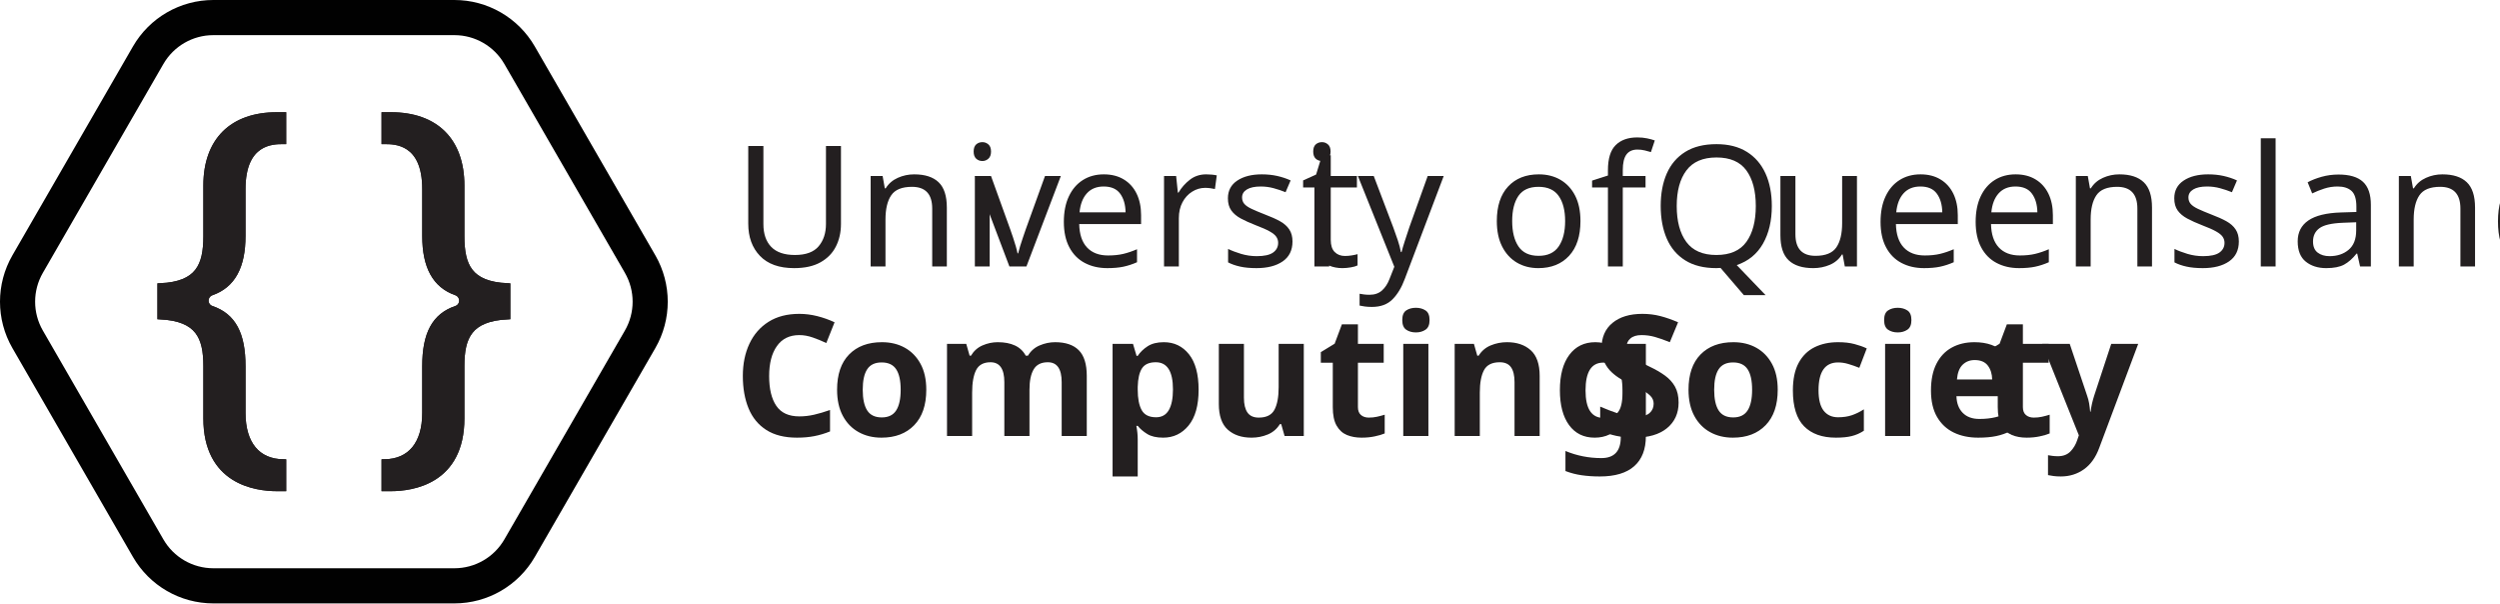
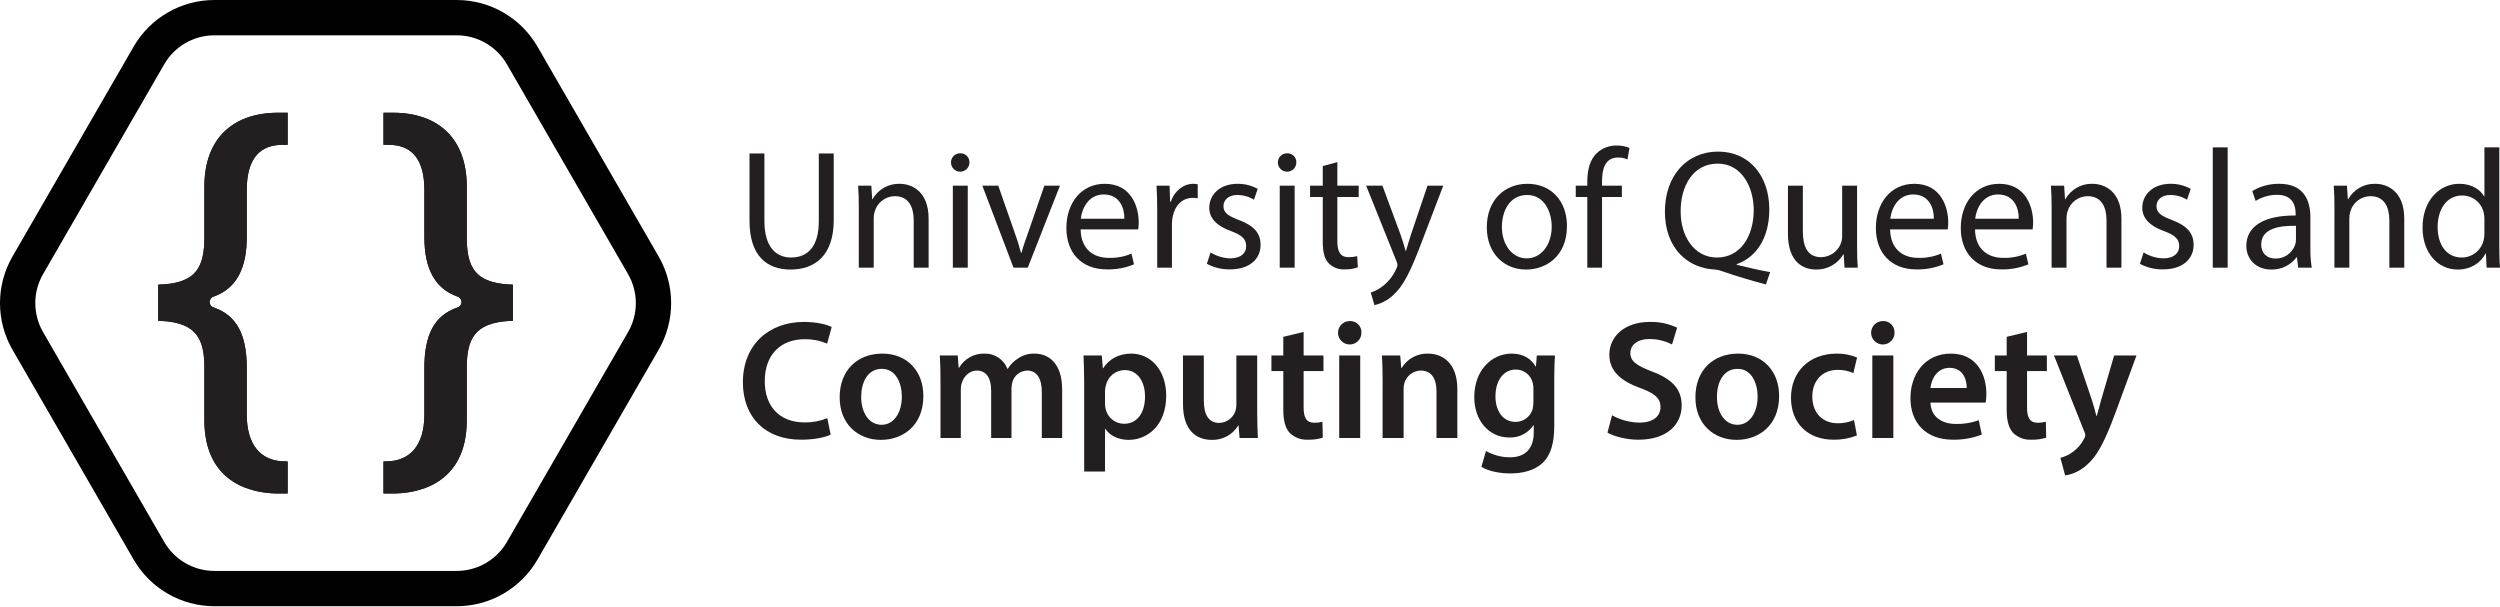
- <svg xmlns="http://www.w3.org/2000/svg" width="1067.162" height="257.572" viewBox="0 0 1067.162 257.572">
+ <svg xmlns="http://www.w3.org/2000/svg" width="1062.198" height="257.572" viewBox="0 0 1062.198 257.572">
  <g id="Layer_2" data-name="Layer 2">
    <g id="Layer_1-2" data-name="Layer 1">
      <path d="M194.044,7.5H91.109A32.14,32.14,0,0,0,63.274,23.571L11.806,112.715a32.145,32.145,0,0,0,0,32.142L63.274,234a32.14,32.14,0,0,0,27.835,16.071H194.044A32.143,32.143,0,0,0,221.88,234l51.467-89.144a32.14,32.14,0,0,0,0-32.142L221.88,23.571A32.143,32.143,0,0,0,194.044,7.5Z" fill="none" stroke="#010101" stroke-miterlimit="10" stroke-width="15" />
      <path d="M164.179,208.427V197.3c11.045-.139,17.371-7.781,17.371-21.015V156.393c0-13.867,4.093-21.449,13.27-24.586a3.639,3.639,0,0,0,2.5-3.472,3.69,3.69,0,0,0-2.478-3.492c-8.941-3.12-13.288-11.021-13.288-24.153v-20c0-20.418-12.977-20.418-17.242-20.418h-.129V49.145h2.711c19.179,0,30.179,10.96,30.179,30.07V100.8c0,12.591,3.359,20.619,19.611,21.346v12.936c-16.252.831-19.611,8.777-19.611,21.2v22.275c0,26.958-21.1,29.868-30.179,29.868Z" fill="#231f20" stroke="#231f20" stroke-miterlimit="10" stroke-width="2.5" />
      <path d="M164.179,208.427V197.3c11.045-.139,17.371-7.781,17.371-21.015V156.393c0-13.867,4.093-21.449,13.27-24.586a3.639,3.639,0,0,0,2.5-3.472,3.69,3.69,0,0,0-2.478-3.492c-8.941-3.12-13.288-11.021-13.288-24.153v-20c0-20.418-12.977-20.418-17.242-20.418h-.129V49.145h2.711c19.179,0,30.179,10.96,30.179,30.07V100.8c0,12.591,3.359,20.619,19.611,21.346v12.936c-16.252.831-19.611,8.777-19.611,21.2v22.275c0,26.958-21.1,29.868-30.179,29.868Z" fill="#231f20" stroke="#231f20" stroke-miterlimit="10" stroke-width="2.5" />
      <path d="M120.976,208.427V197.3c-11.045-.139-17.372-7.781-17.372-21.015V156.393c0-13.867-4.092-21.449-13.269-24.586a3.639,3.639,0,0,1-2.5-3.472,3.69,3.69,0,0,1,2.478-3.492c8.941-3.12,13.287-11.021,13.287-24.153v-20c0-20.418,12.978-20.418,17.243-20.418h.129V49.145h-2.711c-19.179,0-30.179,10.96-30.179,30.07V100.8c0,12.591-3.359,20.619-19.611,21.346v12.936c16.252.831,19.611,8.777,19.611,21.2v22.275c0,26.958,21.1,29.868,30.179,29.868Z" fill="#231f20" stroke="#231f20" stroke-miterlimit="10" stroke-width="2.5" />
      <path d="M120.976,208.427V197.3c-11.045-.139-17.372-7.781-17.372-21.015V156.393c0-13.867-4.092-21.449-13.269-24.586a3.639,3.639,0,0,1-2.5-3.472,3.69,3.69,0,0,1,2.478-3.492c8.941-3.12,13.287-11.021,13.287-24.153v-20c0-20.418,12.978-20.418,17.243-20.418h.129V49.145h-2.711c-19.179,0-30.179,10.96-30.179,30.07V100.8c0,12.591-3.359,20.619-19.611,21.346v12.936c16.252.831,19.611,8.777,19.611,21.2v22.275c0,26.958,21.1,29.868,30.179,29.868Z" fill="#231f20" stroke="#231f20" stroke-miterlimit="10" stroke-width="2.5" />
-       <text transform="translate(313.046 113.735)" font-size="72" fill="#231f20" font-family="MyriadPro-Regular, Myriad Pro">Uni<tspan x="103.39" y="0" letter-spacing="-0.01em">v</tspan>
-         <tspan x="137.302" y="0">ersi</tspan>
-         <tspan x="242.276" y="0" letter-spacing="0.009em">t</tspan>
-         <tspan x="266.755" y="0" letter-spacing="0em">y of </tspan>
-         <tspan x="391.744" y="0" letter-spacing="0.003em">Q</tspan>
-         <tspan x="441.567" y="0" letter-spacing="0em">ueensland</tspan>
-       </text>
-       <text transform="translate(313.046 186.101)" font-size="72" fill="#231f20" font-family="MyriadPro-Semibold, Myriad Pro" font-weight="600">
-         <tspan letter-spacing="-0.016em">C</tspan>
-         <tspan x="41.185" y="0">omputing </tspan>
-         <tspan x="366.979" y="0" letter-spacing="0.006em">S</tspan>
-         <tspan x="404.779" y="0">ocie</tspan>
-         <tspan x="533.297" y="0" letter-spacing="0.007em">t</tspan>
-         <tspan x="559.072" y="0">y</tspan>
-       </text>
+       <path d="M324.783,65.2v28.73c0,10.873,4.825,15.482,11.305,15.482,7.2,0,11.809-4.753,11.809-15.482V65.2h6.337V93.5c0,14.905-7.849,21.025-18.362,21.025-9.937,0-17.425-5.688-17.425-20.737V65.2Z" fill="#231f20" />
+       <path d="M364.886,88.317c0-3.6-.072-6.553-.289-9.433h5.617l.36,5.76h.144a12.819,12.819,0,0,1,11.521-6.553c4.825,0,12.313,2.881,12.313,14.834v20.81h-6.336V93.645c0-5.616-2.089-10.3-8.065-10.3a9,9,0,0,0-8.5,6.481,9.11,9.11,0,0,0-.432,2.952v20.954h-6.336Z" fill="#231f20" />
+       <path d="M411.9,69.091a3.925,3.925,0,0,1-7.849,0,3.861,3.861,0,0,1,3.96-3.96A3.762,3.762,0,0,1,411.9,69.091Zm-7.057,44.644V78.884h6.336v34.851Z" fill="#231f20" />
+       <path d="M424.141,78.884l6.841,19.585a89.713,89.713,0,0,1,2.808,8.929h.216c.792-2.88,1.8-5.76,2.952-8.929l6.769-19.585h6.624L436.67,113.735h-6.049L417.372,78.884Z" fill="#231f20" />
+       <path d="M459.133,97.462c.144,8.568,5.616,12.1,11.953,12.1a22.921,22.921,0,0,0,9.649-1.8l1.08,4.537a28.237,28.237,0,0,1-11.594,2.16c-10.728,0-17.137-7.057-17.137-17.57s6.193-18.794,16.345-18.794c11.377,0,14.4,10.01,14.4,16.418a23.934,23.934,0,0,1-.216,2.953Zm18.577-4.537c.073-4.032-1.656-10.3-8.784-10.3-6.409,0-9.217,5.9-9.721,10.3Z" fill="#231f20" />
+       <path d="M491.676,89.757c0-4.1-.072-7.632-.289-10.873h5.545l.216,6.84h.288c1.584-4.679,5.4-7.633,9.649-7.633a6.851,6.851,0,0,1,1.8.217v5.977a9.457,9.457,0,0,0-2.16-.217c-4.464,0-7.633,3.385-8.5,8.137a17.846,17.846,0,0,0-.288,2.953v18.577h-6.264Z" fill="#231f20" />
+       <path d="M514.356,107.255a16.615,16.615,0,0,0,8.352,2.52c4.609,0,6.769-2.305,6.769-5.184,0-3.025-1.8-4.681-6.481-6.41-6.264-2.231-9.216-5.688-9.216-9.864,0-5.617,4.536-10.226,12.024-10.226a17.383,17.383,0,0,1,8.569,2.162l-1.584,4.608a13.562,13.562,0,0,0-7.129-2.017c-3.744,0-5.832,2.161-5.832,4.752,0,2.881,2.088,4.177,6.624,5.906,6.049,2.3,9.145,5.328,9.145,10.512,0,6.12-4.752,10.441-13.033,10.441a19.88,19.88,0,0,1-9.793-2.376Z" fill="#231f20" />
+       <path d="M550.788,69.091a3.925,3.925,0,0,1-7.849,0,3.862,3.862,0,0,1,3.961-3.96A3.761,3.761,0,0,1,550.788,69.091Zm-7.057,44.644V78.884h6.337v34.851Z" fill="#231f20" />
+       <path d="M568.212,68.875V78.884h9.072v4.825h-9.072V102.5c0,4.32,1.224,6.768,4.752,6.768a14.157,14.157,0,0,0,3.673-.431l.288,4.752a15.52,15.52,0,0,1-5.617.864,8.779,8.779,0,0,1-6.84-2.664c-1.8-1.872-2.449-4.969-2.449-9.073V83.709h-5.4V78.884h5.4V70.531Z" fill="#231f20" />
+       <path d="M587.362,78.884l7.632,20.594c.792,2.3,1.657,5.04,2.232,7.128h.144c.649-2.088,1.369-4.752,2.233-7.272l6.912-20.45h6.7l-9.5,24.842c-4.536,11.953-7.632,18.073-11.953,21.818a17.166,17.166,0,0,1-7.777,4.1l-1.584-5.328a16.75,16.75,0,0,0,5.545-3.1,19.21,19.21,0,0,0,5.328-7.056,4.548,4.548,0,0,0,.5-1.512,5.524,5.524,0,0,0-.432-1.656L580.449,78.884Z" fill="#231f20" />
+       <path d="M665.771,96.021c0,12.89-8.929,18.506-17.353,18.506-9.433,0-16.706-6.912-16.706-17.93,0-11.665,7.633-18.506,17.281-18.506C659,78.091,665.771,85.365,665.771,96.021Zm-27.65.361c0,7.632,4.392,13.393,10.584,13.393,6.049,0,10.585-5.688,10.585-13.537,0-5.905-2.952-13.394-10.441-13.394S638.121,89.757,638.121,96.382Z" fill="#231f20" />
+       <path d="M674.408,113.735V83.709h-4.9V78.884h4.9V77.228c0-4.9,1.081-9.361,4.033-12.169a12.126,12.126,0,0,1,8.5-3.24,14.692,14.692,0,0,1,5.4,1.008l-.864,4.9a9.462,9.462,0,0,0-4.032-.792c-5.4,0-6.769,4.752-6.769,10.08v1.873H689.1v4.825h-8.425v30.026Z" fill="#231f20" />
+       <path d="M750.3,120.864c-6.552-1.729-12.961-3.673-18.577-5.617a9.305,9.305,0,0,0-2.953-.72c-11.521-.432-21.385-8.929-21.385-24.554,0-15.553,9.5-25.562,22.609-25.562,13.178,0,21.747,10.224,21.747,24.554,0,12.457-5.761,20.45-13.826,23.258v.288c4.825,1.224,10.081,2.376,14.185,3.1Zm-5.184-31.611c0-9.721-5.04-19.73-15.337-19.73-10.585,0-15.77,9.793-15.7,20.306-.072,10.3,5.617,19.586,15.41,19.586C739.5,109.415,745.114,100.341,745.114,89.253Z" fill="#231f20" />
+       <path d="M789.033,104.23c0,3.6.072,6.769.288,9.5H783.7l-.36-5.688H783.2a13.113,13.113,0,0,1-11.521,6.48c-5.473,0-12.025-3.024-12.025-15.266V78.884h6.337v19.3c0,6.625,2.016,11.089,7.776,11.089a9.16,9.16,0,0,0,8.353-5.76,9.266,9.266,0,0,0,.576-3.24V78.884h6.337Z" fill="#231f20" />
+       <path d="M803.071,97.462c.143,8.568,5.616,12.1,11.952,12.1a22.914,22.914,0,0,0,9.649-1.8l1.08,4.537a28.231,28.231,0,0,1-11.593,2.16c-10.729,0-17.137-7.057-17.137-17.57s6.192-18.794,16.345-18.794c11.377,0,14.4,10.01,14.4,16.418a23.934,23.934,0,0,1-.216,2.953Zm18.577-4.537c.072-4.032-1.657-10.3-8.785-10.3-6.409,0-9.217,5.9-9.721,10.3Z" fill="#231f20" />
+       <path d="M839.142,97.462c.143,8.568,5.617,12.1,11.954,12.1a22.912,22.912,0,0,0,9.648-1.8l1.08,4.537a28.231,28.231,0,0,1-11.593,2.16c-10.73,0-17.138-7.057-17.138-17.57s6.192-18.794,16.346-18.794c11.377,0,14.4,10.01,14.4,16.418a23.934,23.934,0,0,1-.216,2.953Zm18.578-4.537c.072-4.032-1.657-10.3-8.786-10.3-6.408,0-9.217,5.9-9.721,10.3Z" fill="#231f20" />
+       <path d="M871.685,88.317c0-3.6-.072-6.553-.288-9.433h5.616l.361,5.76h.143a12.821,12.821,0,0,1,11.522-6.553c4.824,0,12.312,2.881,12.312,14.834v20.81h-6.336V93.645c0-5.616-2.088-10.3-8.065-10.3a9,9,0,0,0-8.5,6.481,9.109,9.109,0,0,0-.433,2.952v20.954h-6.336Z" fill="#231f20" />
+       <path d="M910.781,107.255a16.619,16.619,0,0,0,8.353,2.52c4.608,0,6.768-2.305,6.768-5.184,0-3.025-1.8-4.681-6.48-6.41-6.265-2.231-9.217-5.688-9.217-9.864,0-5.617,4.536-10.226,12.025-10.226a17.386,17.386,0,0,1,8.569,2.162l-1.584,4.608a13.569,13.569,0,0,0-7.129-2.017c-3.744,0-5.832,2.161-5.832,4.752,0,2.881,2.088,4.177,6.624,5.906,6.049,2.3,9.144,5.328,9.144,10.512,0,6.12-4.752,10.441-13.032,10.441a19.877,19.877,0,0,1-9.793-2.376Z" fill="#231f20" />
+       <path d="M940.157,62.611h6.336v51.124h-6.336Z" fill="#231f20" />
+       <path d="M976.445,113.735l-.5-4.393h-.216a12.978,12.978,0,0,1-10.657,5.185c-7.056,0-10.656-4.969-10.656-10.009,0-8.425,7.488-13.033,20.953-12.961v-.72c0-2.88-.792-8.065-7.92-8.065a17.367,17.367,0,0,0-9.073,2.593l-1.441-4.177a21.635,21.635,0,0,1,11.45-3.1c10.657,0,13.249,7.274,13.249,14.258v13.033a49.071,49.071,0,0,0,.576,8.353ZM975.51,95.95c-6.914-.145-14.762,1.08-14.762,7.849,0,4.1,2.736,6.047,5.976,6.047a8.67,8.67,0,0,0,8.425-5.832A6.615,6.615,0,0,0,975.51,102Z" fill="#231f20" />
+       <path d="M991.852,88.317c0-3.6-.072-6.553-.288-9.433h5.616l.361,5.76h.143a12.821,12.821,0,0,1,11.522-6.553c4.824,0,12.312,2.881,12.312,14.834v20.81h-6.336V93.645c0-5.616-2.088-10.3-8.065-10.3a9,9,0,0,0-8.5,6.481,9.109,9.109,0,0,0-.433,2.952v20.954h-6.336Z" fill="#231f20" />
+       <path d="M1061.91,62.611v42.123c0,3.1.071,6.625.288,9h-5.688l-.289-6.049h-.144c-1.944,3.889-6.192,6.841-11.881,6.841-8.425,0-14.9-7.129-14.9-17.714-.072-11.593,7.129-18.722,15.625-18.722,5.329,0,8.929,2.521,10.513,5.33h.144V62.611Zm-6.337,30.458a11.184,11.184,0,0,0-.288-2.664,9.321,9.321,0,0,0-9.145-7.345c-6.552,0-10.441,5.761-10.441,13.465,0,7.057,3.457,12.89,10.3,12.89a9.526,9.526,0,0,0,9.289-7.561,11.006,11.006,0,0,0,.288-2.736Z" fill="#231f20" />
+       <path d="M352.938,184.66c-2.089,1.08-6.7,2.16-12.53,2.16-15.409,0-24.77-9.648-24.77-24.41,0-15.986,11.089-25.634,25.923-25.634,5.832,0,10.009,1.224,11.808,2.16l-1.943,7.057a23.586,23.586,0,0,0-9.5-1.872c-9.865,0-16.994,6.192-16.994,17.857,0,10.657,6.265,17.5,16.922,17.5a24.772,24.772,0,0,0,9.648-1.8Z" fill="#231f20" />
+       <path d="M392.322,168.243c0,12.889-9.073,18.649-18,18.649-9.937,0-17.57-6.841-17.57-18.073,0-11.521,7.561-18.578,18.146-18.578C385.337,150.241,392.322,157.586,392.322,168.243Zm-26.426.36c0,6.769,3.312,11.881,8.713,11.881,5.04,0,8.568-4.969,8.568-12.025,0-5.473-2.448-11.738-8.5-11.738C368.416,156.721,365.9,162.77,365.9,168.6Z" fill="#231f20" />
+       <path d="M399.591,161.474c0-4.032-.073-7.417-.288-10.441h7.632l.36,5.184h.216a12.133,12.133,0,0,1,10.8-5.976,10.11,10.11,0,0,1,9.721,6.48h.144a13.28,13.28,0,0,1,4.32-4.391,11.715,11.715,0,0,1,7.057-2.089c5.833,0,11.737,3.961,11.737,15.193V186.1H442.65V166.73c0-5.832-2.016-9.288-6.264-9.288a6.755,6.755,0,0,0-6.193,4.68,12.683,12.683,0,0,0-.432,2.953V186.1H421.12V165.8c0-4.9-1.944-8.353-6.048-8.353-3.312,0-5.544,2.592-6.337,5.04a7.58,7.58,0,0,0-.5,2.881V186.1h-8.64Z" fill="#231f20" />
+       <path d="M460.646,162.7c0-4.608-.144-8.353-.288-11.665h7.777l.432,5.4h.144c2.592-3.96,6.7-6.192,12.025-6.192,8.065,0,14.761,6.913,14.761,17.857,0,12.674-7.992,18.794-15.985,18.794-4.393,0-8.065-1.872-9.865-4.68H469.5v18.145h-8.857Zm8.857,8.713a9.124,9.124,0,0,0,.288,2.448,8.009,8.009,0,0,0,7.777,6.192c5.616,0,8.928-4.679,8.928-11.592,0-6.193-3.024-11.233-8.713-11.233a8.254,8.254,0,0,0-7.92,6.552,8.041,8.041,0,0,0-.36,2.232Z" fill="#231f20" />
+       <path d="M534.16,175.588c0,4.175.144,7.632.288,10.512h-7.776l-.432-5.328H526.1a12.681,12.681,0,0,1-11.233,6.12c-6.409,0-12.242-3.816-12.242-15.265V151.033h8.857v19.082c0,5.832,1.872,9.577,6.553,9.577a7.462,7.462,0,0,0,6.768-4.753,8.044,8.044,0,0,0,.5-2.736v-21.17h8.856Z" fill="#231f20" />
+       <path d="M553.885,141.024v10.009h8.425v6.625h-8.425v15.481c0,4.248,1.152,6.481,4.537,6.481a13.041,13.041,0,0,0,3.456-.433l.144,6.77a19.465,19.465,0,0,1-6.409.863,10.253,10.253,0,0,1-7.632-2.88c-1.873-2.016-2.737-5.184-2.737-9.793V157.658H540.2v-6.625h5.04v-7.92Z" fill="#231f20" />
+       <path d="M578.437,141.24a4.971,4.971,0,1,1-4.968-4.824A4.694,4.694,0,0,1,578.437,141.24ZM569,186.1V151.033h8.929V186.1Z" fill="#231f20" />
+       <path d="M587.436,161.474c0-4.032-.072-7.417-.288-10.441h7.777l.432,5.257h.216a12.641,12.641,0,0,1,11.161-6.049c6.12,0,12.457,3.961,12.457,15.05V186.1h-8.857V166.3c0-5.041-1.872-8.857-6.7-8.857a7.433,7.433,0,0,0-6.913,5.185,9.053,9.053,0,0,0-.359,2.88V186.1h-8.929Z" fill="#231f20" />
+       <path d="M660.662,151.033c-.144,2.377-.288,5.257-.288,10.081v19.874c0,7.345-1.512,12.6-5.185,15.913-3.672,3.24-8.713,4.248-13.537,4.248-4.464,0-9.217-.935-12.241-2.808l1.944-6.7a21.175,21.175,0,0,0,10.225,2.664c5.761,0,10.081-3.024,10.081-10.585V180.7h-.144a11.838,11.838,0,0,1-10.225,5.184c-8.713,0-14.905-7.2-14.905-17.137,0-11.521,7.488-18.506,15.913-18.506,5.329,0,8.5,2.593,10.153,5.473h.144l.36-4.681Zm-9.145,14.042a8.606,8.606,0,0,0-.288-2.377,7.355,7.355,0,0,0-7.2-5.689c-4.968,0-8.641,4.321-8.641,11.45,0,5.976,3.025,10.8,8.569,10.8a7.563,7.563,0,0,0,7.2-5.328,15.253,15.253,0,0,0,.36-3.168Z" fill="#231f20" />
+       <path d="M684.922,176.452a24.532,24.532,0,0,0,11.736,3.1c5.689,0,8.857-2.665,8.857-6.624,0-3.673-2.447-5.833-8.641-8.066-7.992-2.88-13.105-7.128-13.105-14.113,0-7.92,6.625-13.969,17.138-13.969a25.636,25.636,0,0,1,11.665,2.448l-2.161,7.129a20.542,20.542,0,0,0-9.648-2.3c-5.616,0-8.064,3.024-8.064,5.833,0,3.744,2.807,5.471,9.288,7.992,8.424,3.168,12.529,7.417,12.529,14.4,0,7.776-5.9,14.545-18.434,14.545-5.112,0-10.44-1.439-13.105-3.023Z" fill="#231f20" />
+       <path d="M755.915,168.243c0,12.889-9.072,18.649-18,18.649-9.936,0-17.569-6.841-17.569-18.073,0-11.521,7.561-18.578,18.146-18.578C748.931,150.241,755.915,157.586,755.915,168.243Zm-26.425.36c0,6.769,3.312,11.881,8.712,11.881,5.04,0,8.569-4.969,8.569-12.025,0-5.473-2.448-11.738-8.5-11.738C732.01,156.721,729.49,162.77,729.49,168.6Z" fill="#231f20" />
+       <path d="M788.962,185.02a25.635,25.635,0,0,1-9.936,1.8c-10.946,0-18.074-6.984-18.074-17.857,0-10.513,7.2-18.722,19.514-18.722a22.112,22.112,0,0,1,8.568,1.656l-1.584,6.625a15.6,15.6,0,0,0-6.7-1.368c-6.768,0-10.8,4.968-10.729,11.377,0,7.2,4.68,11.305,10.729,11.305a17.328,17.328,0,0,0,6.985-1.369Z" fill="#231f20" />
+       <path d="M804.945,141.24a4.971,4.971,0,1,1-4.969-4.824A4.694,4.694,0,0,1,804.945,141.24Zm-9.434,44.86V151.033h8.93V186.1Z" fill="#231f20" />
+       <path d="M820.207,171.051c.217,6.336,5.185,9.073,10.8,9.073a26.36,26.36,0,0,0,9.721-1.584l1.295,6.12a33.021,33.021,0,0,1-12.241,2.16c-11.376,0-18.073-6.984-18.073-17.713,0-9.721,5.9-18.866,17.137-18.866,11.378,0,15.122,9.361,15.122,17.065a21.785,21.785,0,0,1-.289,3.745Zm15.41-6.193c.072-3.24-1.368-8.568-7.273-8.568-5.472,0-7.776,4.968-8.137,8.568Z" fill="#231f20" />
+       <path d="M861.247,141.024v10.009h8.425v6.625h-8.425v15.481c0,4.248,1.152,6.481,4.536,6.481a13.044,13.044,0,0,0,3.457-.433l.144,6.77a19.469,19.469,0,0,1-6.409.863,10.253,10.253,0,0,1-7.632-2.88c-1.872-2.016-2.737-5.184-2.737-9.793V157.658h-5.041v-6.625h5.041v-7.92Z" fill="#231f20" />
+       <path d="M882.413,151.033l6.337,18.794c.72,2.16,1.439,4.824,1.943,6.841h.217c.576-2.017,1.224-4.609,1.872-6.913l5.473-18.722h9.5l-8.786,23.906c-4.824,13.106-8.064,18.938-12.241,22.538a17.8,17.8,0,0,1-9.289,4.536l-2.015-7.488a15.186,15.186,0,0,0,5.184-2.448,15.441,15.441,0,0,0,4.824-5.545,3.54,3.54,0,0,0,.576-1.584,3.765,3.765,0,0,0-.5-1.728l-12.818-32.187Z" fill="#231f20" />
    </g>
  </g>
</svg>
